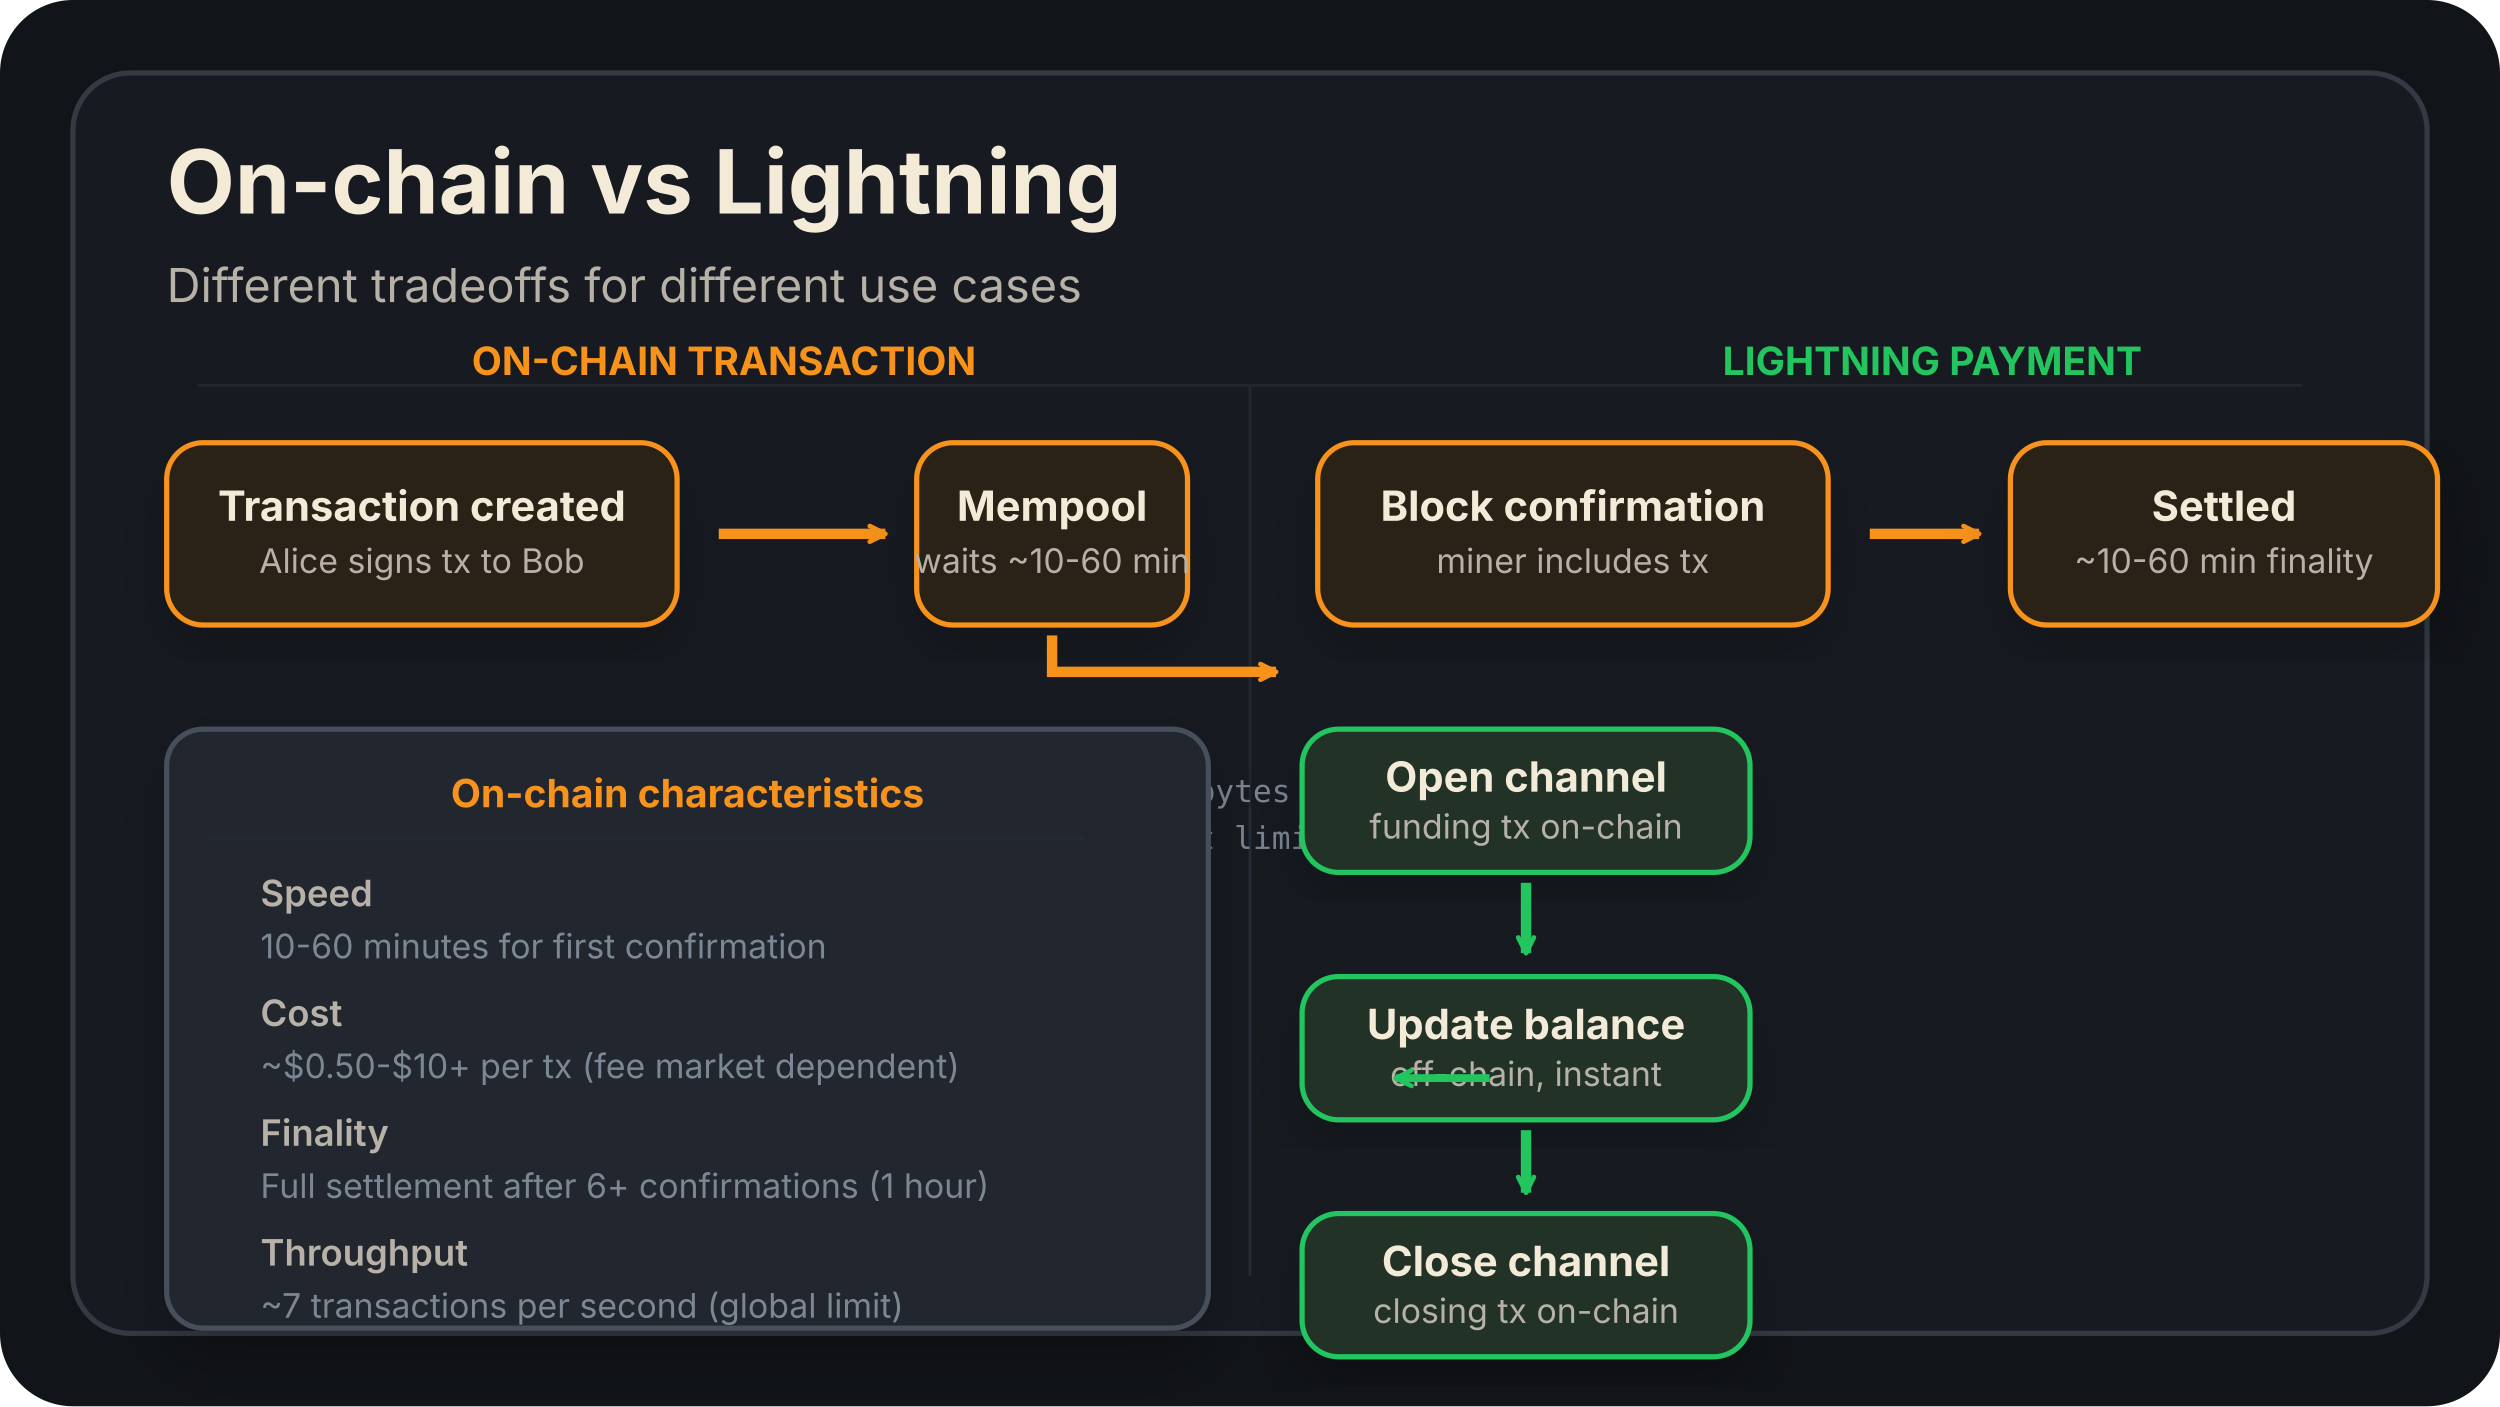
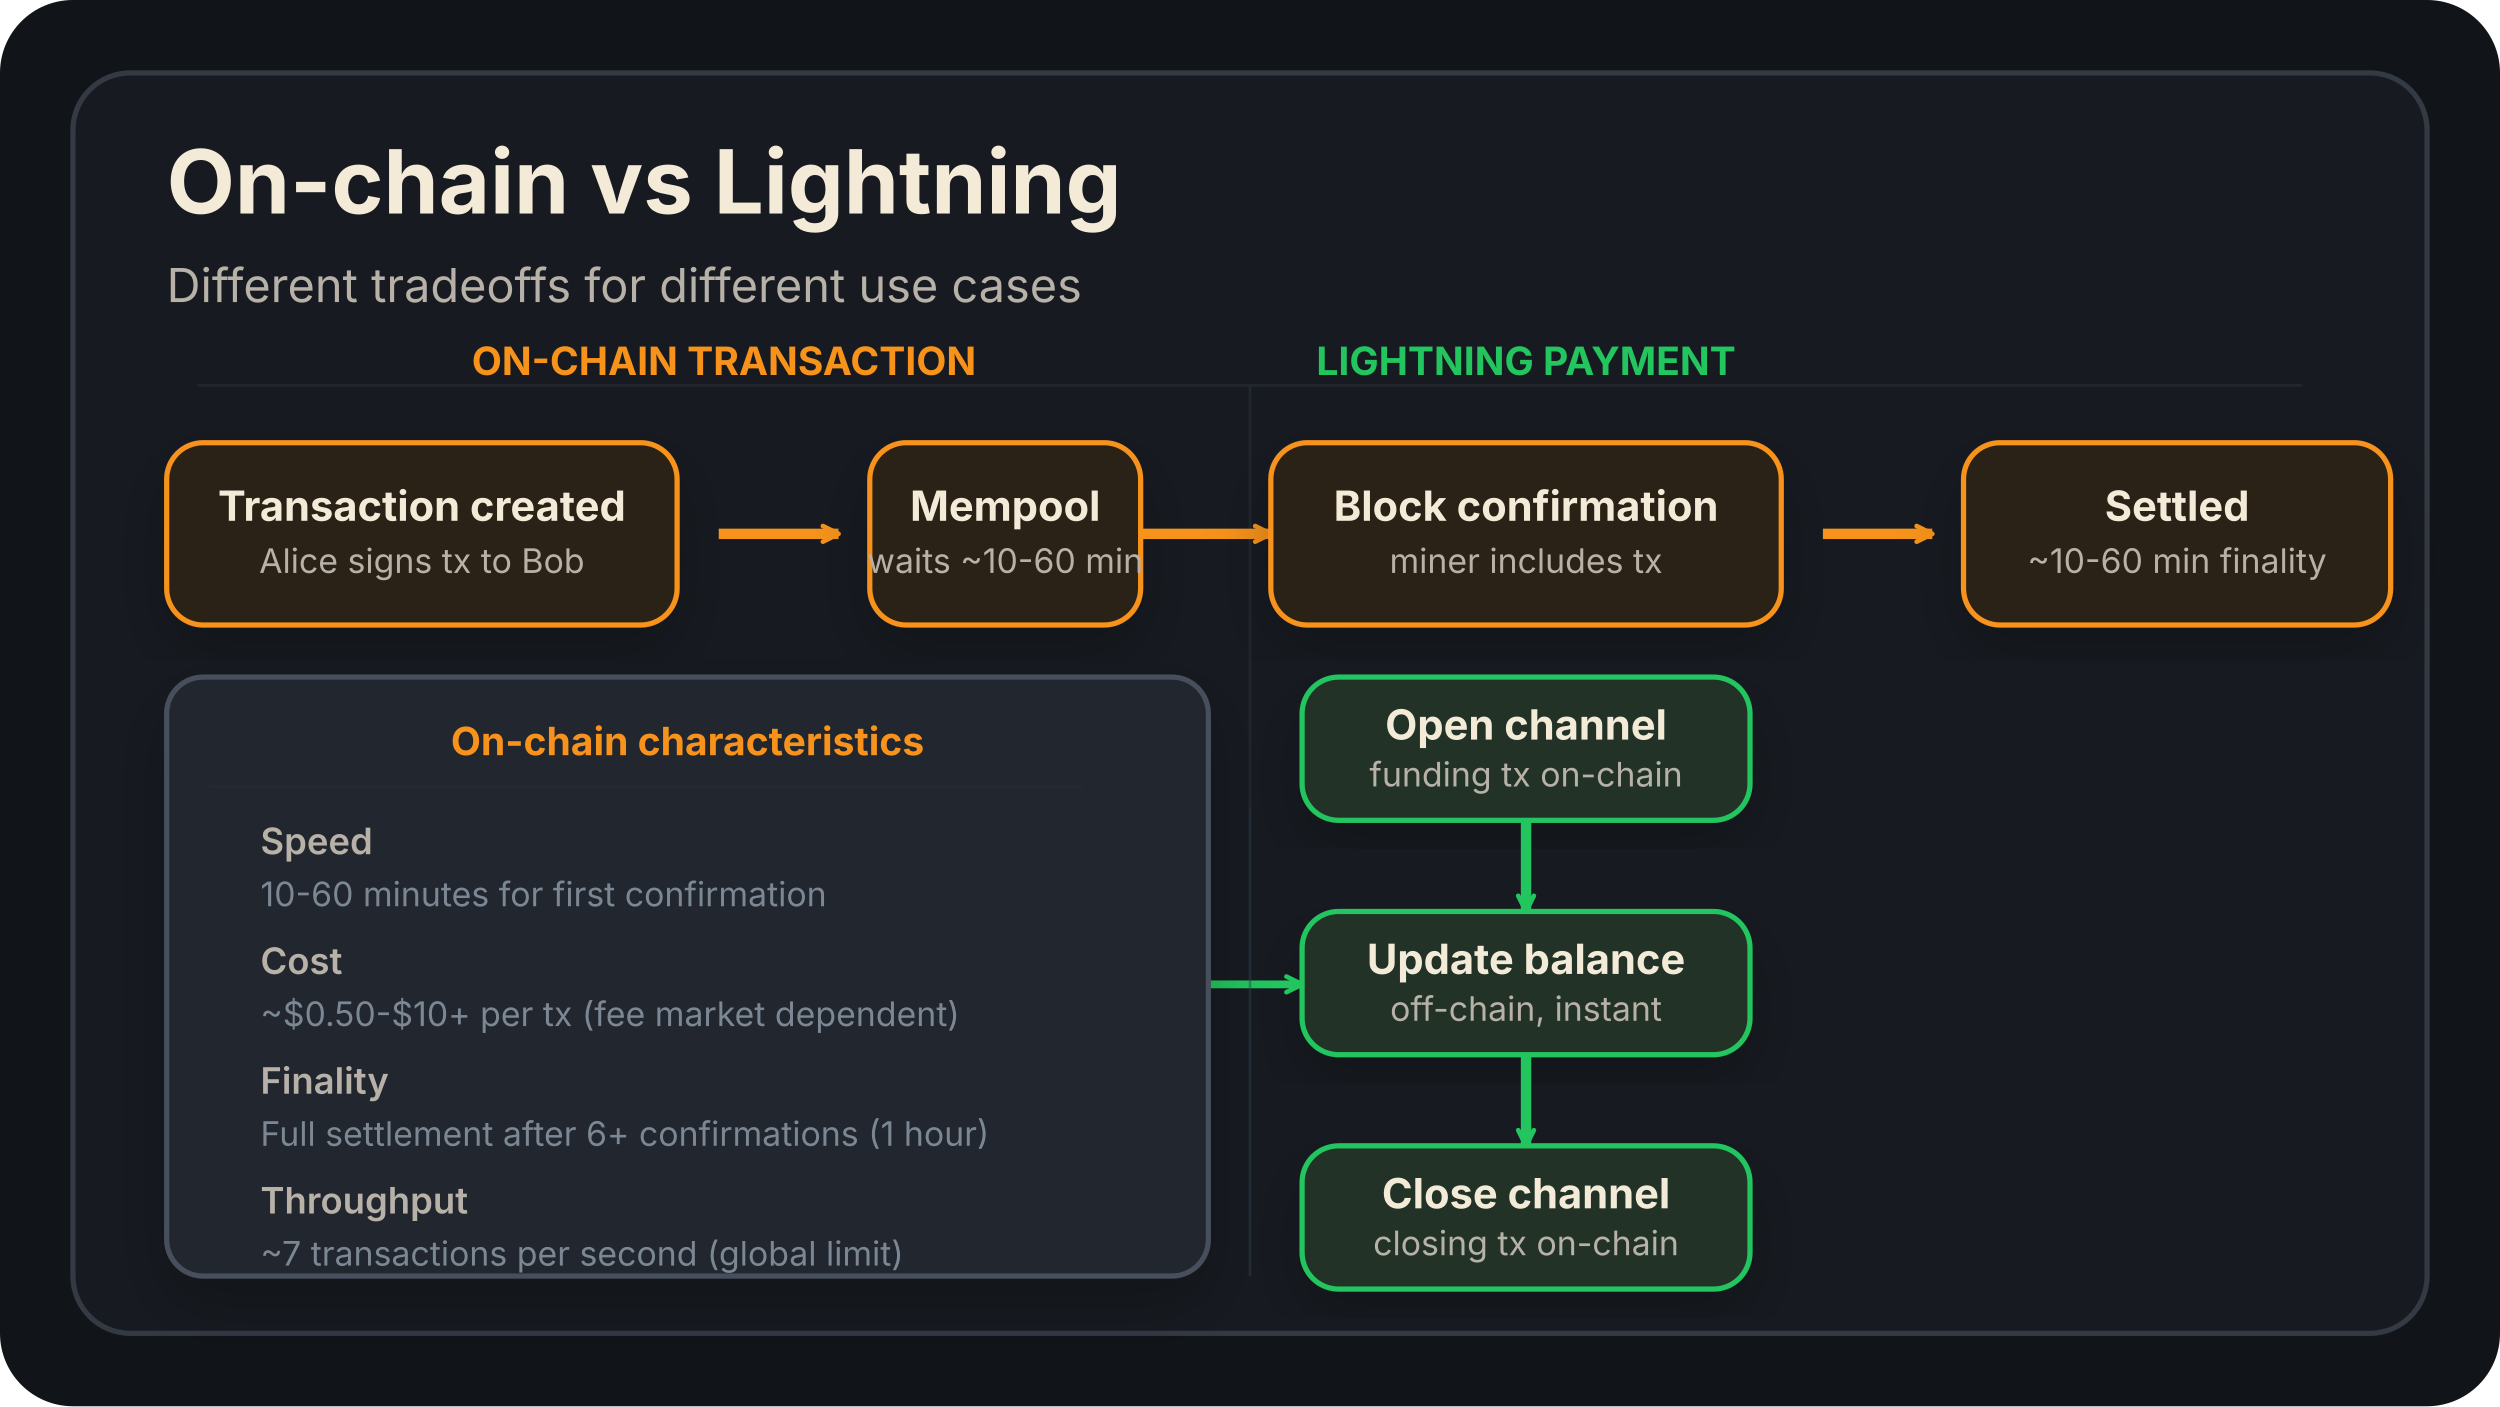
<svg xmlns="http://www.w3.org/2000/svg" width="960" height="540" viewBox="0 0 960 540" fill="none" role="img" aria-labelledby="title desc">
  <defs>
    <marker id="arrow-orange" markerWidth="10" markerHeight="10" refX="8" refY="5" orient="auto" markerUnits="userSpaceOnUse">
      <path d="M2 2L8 5L2 8" fill="none" stroke="#F7931A" stroke-width="1.8" stroke-linecap="round" stroke-linejoin="round" />
    </marker>
    <marker id="arrow-muted" markerWidth="10" markerHeight="10" refX="8" refY="5" orient="auto" markerUnits="userSpaceOnUse">
      <path d="M2 2L8 5L2 8" fill="none" stroke="#7C8794" stroke-width="1.8" stroke-linecap="round" stroke-linejoin="round" />
    </marker>
    <marker id="arrow-green" markerWidth="10" markerHeight="10" refX="8" refY="5" orient="auto" markerUnits="userSpaceOnUse">
      <path d="M2 2L8 5L2 8" fill="none" stroke="#22C55E" stroke-width="1.8" stroke-linecap="round" stroke-linejoin="round" />
    </marker>
    <filter id="soft" x="-20%" y="-20%" width="140%" height="140%">
      <feDropShadow dx="0" dy="10" stdDeviation="12" flood-color="#000000" flood-opacity="0.24" />
    </filter>
  </defs>
  <rect width="960" height="540" rx="28" fill="#111418" />
  <rect x="28" y="28" width="904" height="484" rx="22" fill="#171B21" stroke="#343A44" stroke-width="2" />
  <text x="64" y="82" fill="#F4EAD8" font-family="Inter, Arial, sans-serif" font-size="34" font-weight="700">On-chain vs Lightning</text>
  <text x="64" y="116" fill="#B7B1A8" font-family="Inter, Arial, sans-serif" font-size="18">Different tradeoffs for different use cases</text>
  <g stroke="#28313B" stroke-width="1" opacity="0.55">
    <path d="M76 148H884" />
    <path d="M480 148V490" />
  </g>
  <text x="278" y="144" text-anchor="middle" fill="#F7931A" font-family="Inter, Arial, sans-serif" font-size="15" font-weight="700">ON-CHAIN TRANSACTION</text>
-   <text x="742" y="144" text-anchor="middle" fill="#22C55E" font-family="Inter, Arial, sans-serif" font-size="15" font-weight="700">LIGHTNING PAYMENT</text>
+   <text x="586" y="144" text-anchor="middle" fill="#22C55E" font-family="Inter, Arial, sans-serif" font-size="15" font-weight="700">LIGHTNING PAYMENT</text>
  <g filter="url(#soft)">
    <rect x="64" y="170" width="196" height="70" rx="14" fill="#2A2116" stroke="#F7931A" stroke-width="2" />
    <text x="162" y="200" text-anchor="middle" fill="#F4EAD8" font-family="Inter, Arial, sans-serif" font-size="16" font-weight="700">Transaction created</text>
    <text x="162" y="220" text-anchor="middle" fill="#B7B1A8" font-family="Inter, Arial, sans-serif" font-size="13">Alice signs tx to Bob</text>
  </g>
-   <path d="M276 205H340" stroke="#F7931A" stroke-width="4" marker-end="url(#arrow-orange)" />
+   <path d="M276 205H322" stroke="#F7931A" stroke-width="4" fill="none" marker-end="url(#arrow-orange)" />
  <g filter="url(#soft)">
-     <rect x="352" y="170" width="104" height="70" rx="14" fill="#2A2116" stroke="#F7931A" stroke-width="2" />
-     <text x="404" y="200" text-anchor="middle" fill="#F4EAD8" font-family="Inter, Arial, sans-serif" font-size="16" font-weight="700">Mempool</text>
-     <text x="404" y="220" text-anchor="middle" fill="#B7B1A8" font-family="Inter, Arial, sans-serif" font-size="13">waits ~10-60 min</text>
+     <rect x="334" y="170" width="104" height="70" rx="14" fill="#2A2116" stroke="#F7931A" stroke-width="2" />
+     <text x="386" y="200" text-anchor="middle" fill="#F4EAD8" font-family="Inter, Arial, sans-serif" font-size="16" font-weight="700">Mempool</text>
+     <text x="386" y="220" text-anchor="middle" fill="#B7B1A8" font-family="Inter, Arial, sans-serif" font-size="13">waits ~10-60 min</text>
  </g>
-   <path d="M404 244V258H490" stroke="#F7931A" stroke-width="4" fill="none" marker-end="url(#arrow-orange)" />
-   <text x="445" y="308" fill="#7C8794" font-family="JetBrains Mono, monospace" font-size="12" text-anchor="middle">~300-500 bytes</text>
-   <text x="445" y="326" fill="#7C8794" font-family="JetBrains Mono, monospace" font-size="12" text-anchor="middle">block weight limit</text>
+   <path d="M438 205H488" stroke="#F7931A" stroke-width="4" fill="none" marker-end="url(#arrow-orange)" />
  <g filter="url(#soft)">
-     <rect x="506" y="170" width="196" height="70" rx="14" fill="#2A2116" stroke="#F7931A" stroke-width="2" />
-     <text x="604" y="200" text-anchor="middle" fill="#F4EAD8" font-family="Inter, Arial, sans-serif" font-size="16" font-weight="700">Block confirmation</text>
-     <text x="604" y="220" text-anchor="middle" fill="#B7B1A8" font-family="Inter, Arial, sans-serif" font-size="13">miner includes tx</text>
+     <rect x="488" y="170" width="196" height="70" rx="14" fill="#2A2116" stroke="#F7931A" stroke-width="2" />
+     <text x="586" y="200" text-anchor="middle" fill="#F4EAD8" font-family="Inter, Arial, sans-serif" font-size="16" font-weight="700">Block confirmation</text>
+     <text x="586" y="220" text-anchor="middle" fill="#B7B1A8" font-family="Inter, Arial, sans-serif" font-size="13">miner includes tx</text>
  </g>
-   <path d="M718 205H760" stroke="#F7931A" stroke-width="4" marker-end="url(#arrow-orange)" />
+   <path d="M700 205H742" stroke="#F7931A" stroke-width="4" fill="none" marker-end="url(#arrow-orange)" />
  <g filter="url(#soft)">
-     <rect x="772" y="170" width="164" height="70" rx="14" fill="#2A2116" stroke="#F7931A" stroke-width="2" />
-     <text x="854" y="200" text-anchor="middle" fill="#F4EAD8" font-family="Inter, Arial, sans-serif" font-size="16" font-weight="700">Settled</text>
-     <text x="854" y="220" text-anchor="middle" fill="#B7B1A8" font-family="Inter, Arial, sans-serif" font-size="13">~10-60 min finality</text>
+     <rect x="754" y="170" width="164" height="70" rx="14" fill="#2A2116" stroke="#F7931A" stroke-width="2" />
+     <text x="836" y="200" text-anchor="middle" fill="#F4EAD8" font-family="Inter, Arial, sans-serif" font-size="16" font-weight="700">Settled</text>
+     <text x="836" y="220" text-anchor="middle" fill="#B7B1A8" font-family="Inter, Arial, sans-serif" font-size="13">~10-60 min finality</text>
  </g>
  <g filter="url(#soft)">
-     <rect x="500" y="280" width="172" height="55" rx="14" fill="#203327" stroke="#22C55E" stroke-width="2" />
-     <text x="586" y="304" text-anchor="middle" fill="#F4EAD8" font-family="Inter, Arial, sans-serif" font-size="16" font-weight="700">Open channel</text>
-     <text x="586" y="322" text-anchor="middle" fill="#B7B1A8" font-family="Inter, Arial, sans-serif" font-size="13">funding tx on-chain</text>
+     <rect x="500" y="260" width="172" height="55" rx="14" fill="#203327" stroke="#22C55E" stroke-width="2" />
+     <text x="586" y="284" text-anchor="middle" fill="#F4EAD8" font-family="Inter, Arial, sans-serif" font-size="16" font-weight="700">Open channel</text>
+     <text x="586" y="302" text-anchor="middle" fill="#B7B1A8" font-family="Inter, Arial, sans-serif" font-size="13">funding tx on-chain</text>
  </g>
-   <path d="M586 339V366" stroke="#22C55E" stroke-width="4" marker-end="url(#arrow-green)" />
+   <path d="M586 315V350" stroke="#22C55E" stroke-width="4" marker-end="url(#arrow-green)" />
  <g filter="url(#soft)">
-     <rect x="500" y="375" width="172" height="55" rx="14" fill="#203327" stroke="#22C55E" stroke-width="2" />
-     <text x="586" y="399" text-anchor="middle" fill="#F4EAD8" font-family="Inter, Arial, sans-serif" font-size="16" font-weight="700">Update balance</text>
-     <text x="586" y="417" text-anchor="middle" fill="#B7B1A8" font-family="Inter, Arial, sans-serif" font-size="13">off-chain, instant</text>
+     <rect x="500" y="350" width="172" height="55" rx="14" fill="#203327" stroke="#22C55E" stroke-width="2" />
+     <text x="586" y="374" text-anchor="middle" fill="#F4EAD8" font-family="Inter, Arial, sans-serif" font-size="16" font-weight="700">Update balance</text>
+     <text x="586" y="392" text-anchor="middle" fill="#B7B1A8" font-family="Inter, Arial, sans-serif" font-size="13">off-chain, instant</text>
+   </g>
+   <path d="M440 378H500" stroke="#22C55E" stroke-width="3" fill="none" marker-end="url(#arrow-green)" />
+   <text x="430" y="374" fill="#22C55E" font-family="Inter, Arial, sans-serif" font-size="14" font-weight="700" text-anchor="end">x 1000+ payments</text>
+   <path d="M586 405V440" stroke="#22C55E" stroke-width="4" marker-end="url(#arrow-green)" />
+   <g filter="url(#soft)">
+     <rect x="500" y="440" width="172" height="55" rx="14" fill="#203327" stroke="#22C55E" stroke-width="2" />
+     <text x="586" y="464" text-anchor="middle" fill="#F4EAD8" font-family="Inter, Arial, sans-serif" font-size="16" font-weight="700">Close channel</text>
+     <text x="586" y="482" text-anchor="middle" fill="#B7B1A8" font-family="Inter, Arial, sans-serif" font-size="13">closing tx on-chain</text>
  </g>
  <g filter="url(#soft)">
-     <rect x="500" y="376" width="172" height="55" rx="14" fill="#203327" stroke="#22C55E" stroke-width="2" opacity="0" />
-   </g>
-   <path d="M572 414H536" stroke="#22C55E" stroke-width="3" marker-end="url(#arrow-green)" fill="none" />
-   <text x="460" y="406" fill="#22C55E" font-family="Inter, Arial, sans-serif" font-size="14" font-weight="700" text-anchor="end">x 1000+ payments</text>
-   <path d="M586 434V458" stroke="#22C55E" stroke-width="4" marker-end="url(#arrow-green)" />
-   <g filter="url(#soft)">
-     <rect x="500" y="466" width="172" height="55" rx="14" fill="#203327" stroke="#22C55E" stroke-width="2" />
-     <text x="586" y="490" text-anchor="middle" fill="#F4EAD8" font-family="Inter, Arial, sans-serif" font-size="16" font-weight="700">Close channel</text>
-     <text x="586" y="508" text-anchor="middle" fill="#B7B1A8" font-family="Inter, Arial, sans-serif" font-size="13">closing tx on-chain</text>
-   </g>
-   <g filter="url(#soft)">
-     <rect x="64" y="280" width="400" height="230" rx="14" fill="#20252D" stroke="#46505C" stroke-width="2" />
-     <text x="264" y="310" text-anchor="middle" fill="#F7931A" font-family="Inter, Arial, sans-serif" font-size="15" font-weight="700">On-chain characteristics</text>
+     <rect x="64" y="260" width="400" height="230" rx="14" fill="#20252D" stroke="#46505C" stroke-width="2" />
+     <text x="264" y="290" text-anchor="middle" fill="#F7931A" font-family="Inter, Arial, sans-serif" font-size="15" font-weight="700">On-chain characteristics</text>
    <g stroke="#28313B" stroke-width="1" opacity="0.4">
-       <path d="M80 322H416" />
+       <path d="M80 302H416" />
    </g>
-     <text x="100" y="348" fill="#B7B1A8" font-family="Inter, Arial, sans-serif" font-size="14" font-weight="600">Speed</text>
-     <text x="100" y="368" fill="#7C8794" font-family="Inter, Arial, sans-serif" font-size="13">10-60 minutes for first confirmation</text>
-     <text x="100" y="394" fill="#B7B1A8" font-family="Inter, Arial, sans-serif" font-size="14" font-weight="600">Cost</text>
-     <text x="100" y="414" fill="#7C8794" font-family="Inter, Arial, sans-serif" font-size="13">~$0.50-$10+ per tx (fee market dependent)</text>
-     <text x="100" y="440" fill="#B7B1A8" font-family="Inter, Arial, sans-serif" font-size="14" font-weight="600">Finality</text>
-     <text x="100" y="460" fill="#7C8794" font-family="Inter, Arial, sans-serif" font-size="13">Full settlement after 6+ confirmations (1 hour)</text>
-     <text x="100" y="486" fill="#B7B1A8" font-family="Inter, Arial, sans-serif" font-size="14" font-weight="600">Throughput</text>
-     <text x="100" y="506" fill="#7C8794" font-family="Inter, Arial, sans-serif" font-size="13">~7 transactions per second (global limit)</text>
-   </g>
-   <g filter="url(#soft)">
-     <rect x="508" y="504" width="0" height="0" rx="14" fill="none" />
+     <text x="100" y="328" fill="#B7B1A8" font-family="Inter, Arial, sans-serif" font-size="14" font-weight="600">Speed</text>
+     <text x="100" y="348" fill="#7C8794" font-family="Inter, Arial, sans-serif" font-size="13">10-60 minutes for first confirmation</text>
+     <text x="100" y="374" fill="#B7B1A8" font-family="Inter, Arial, sans-serif" font-size="14" font-weight="600">Cost</text>
+     <text x="100" y="394" fill="#7C8794" font-family="Inter, Arial, sans-serif" font-size="13">~$0.50-$10+ per tx (fee market dependent)</text>
+     <text x="100" y="420" fill="#B7B1A8" font-family="Inter, Arial, sans-serif" font-size="14" font-weight="600">Finality</text>
+     <text x="100" y="440" fill="#7C8794" font-family="Inter, Arial, sans-serif" font-size="13">Full settlement after 6+ confirmations (1 hour)</text>
+     <text x="100" y="466" fill="#B7B1A8" font-family="Inter, Arial, sans-serif" font-size="14" font-weight="600">Throughput</text>
+     <text x="100" y="486" fill="#7C8794" font-family="Inter, Arial, sans-serif" font-size="13">~7 transactions per second (global limit)</text>
  </g>
  <g stroke="#28313B" stroke-width="1" opacity="0.4">
    <path d="M480 310V490" />
  </g>
</svg>
